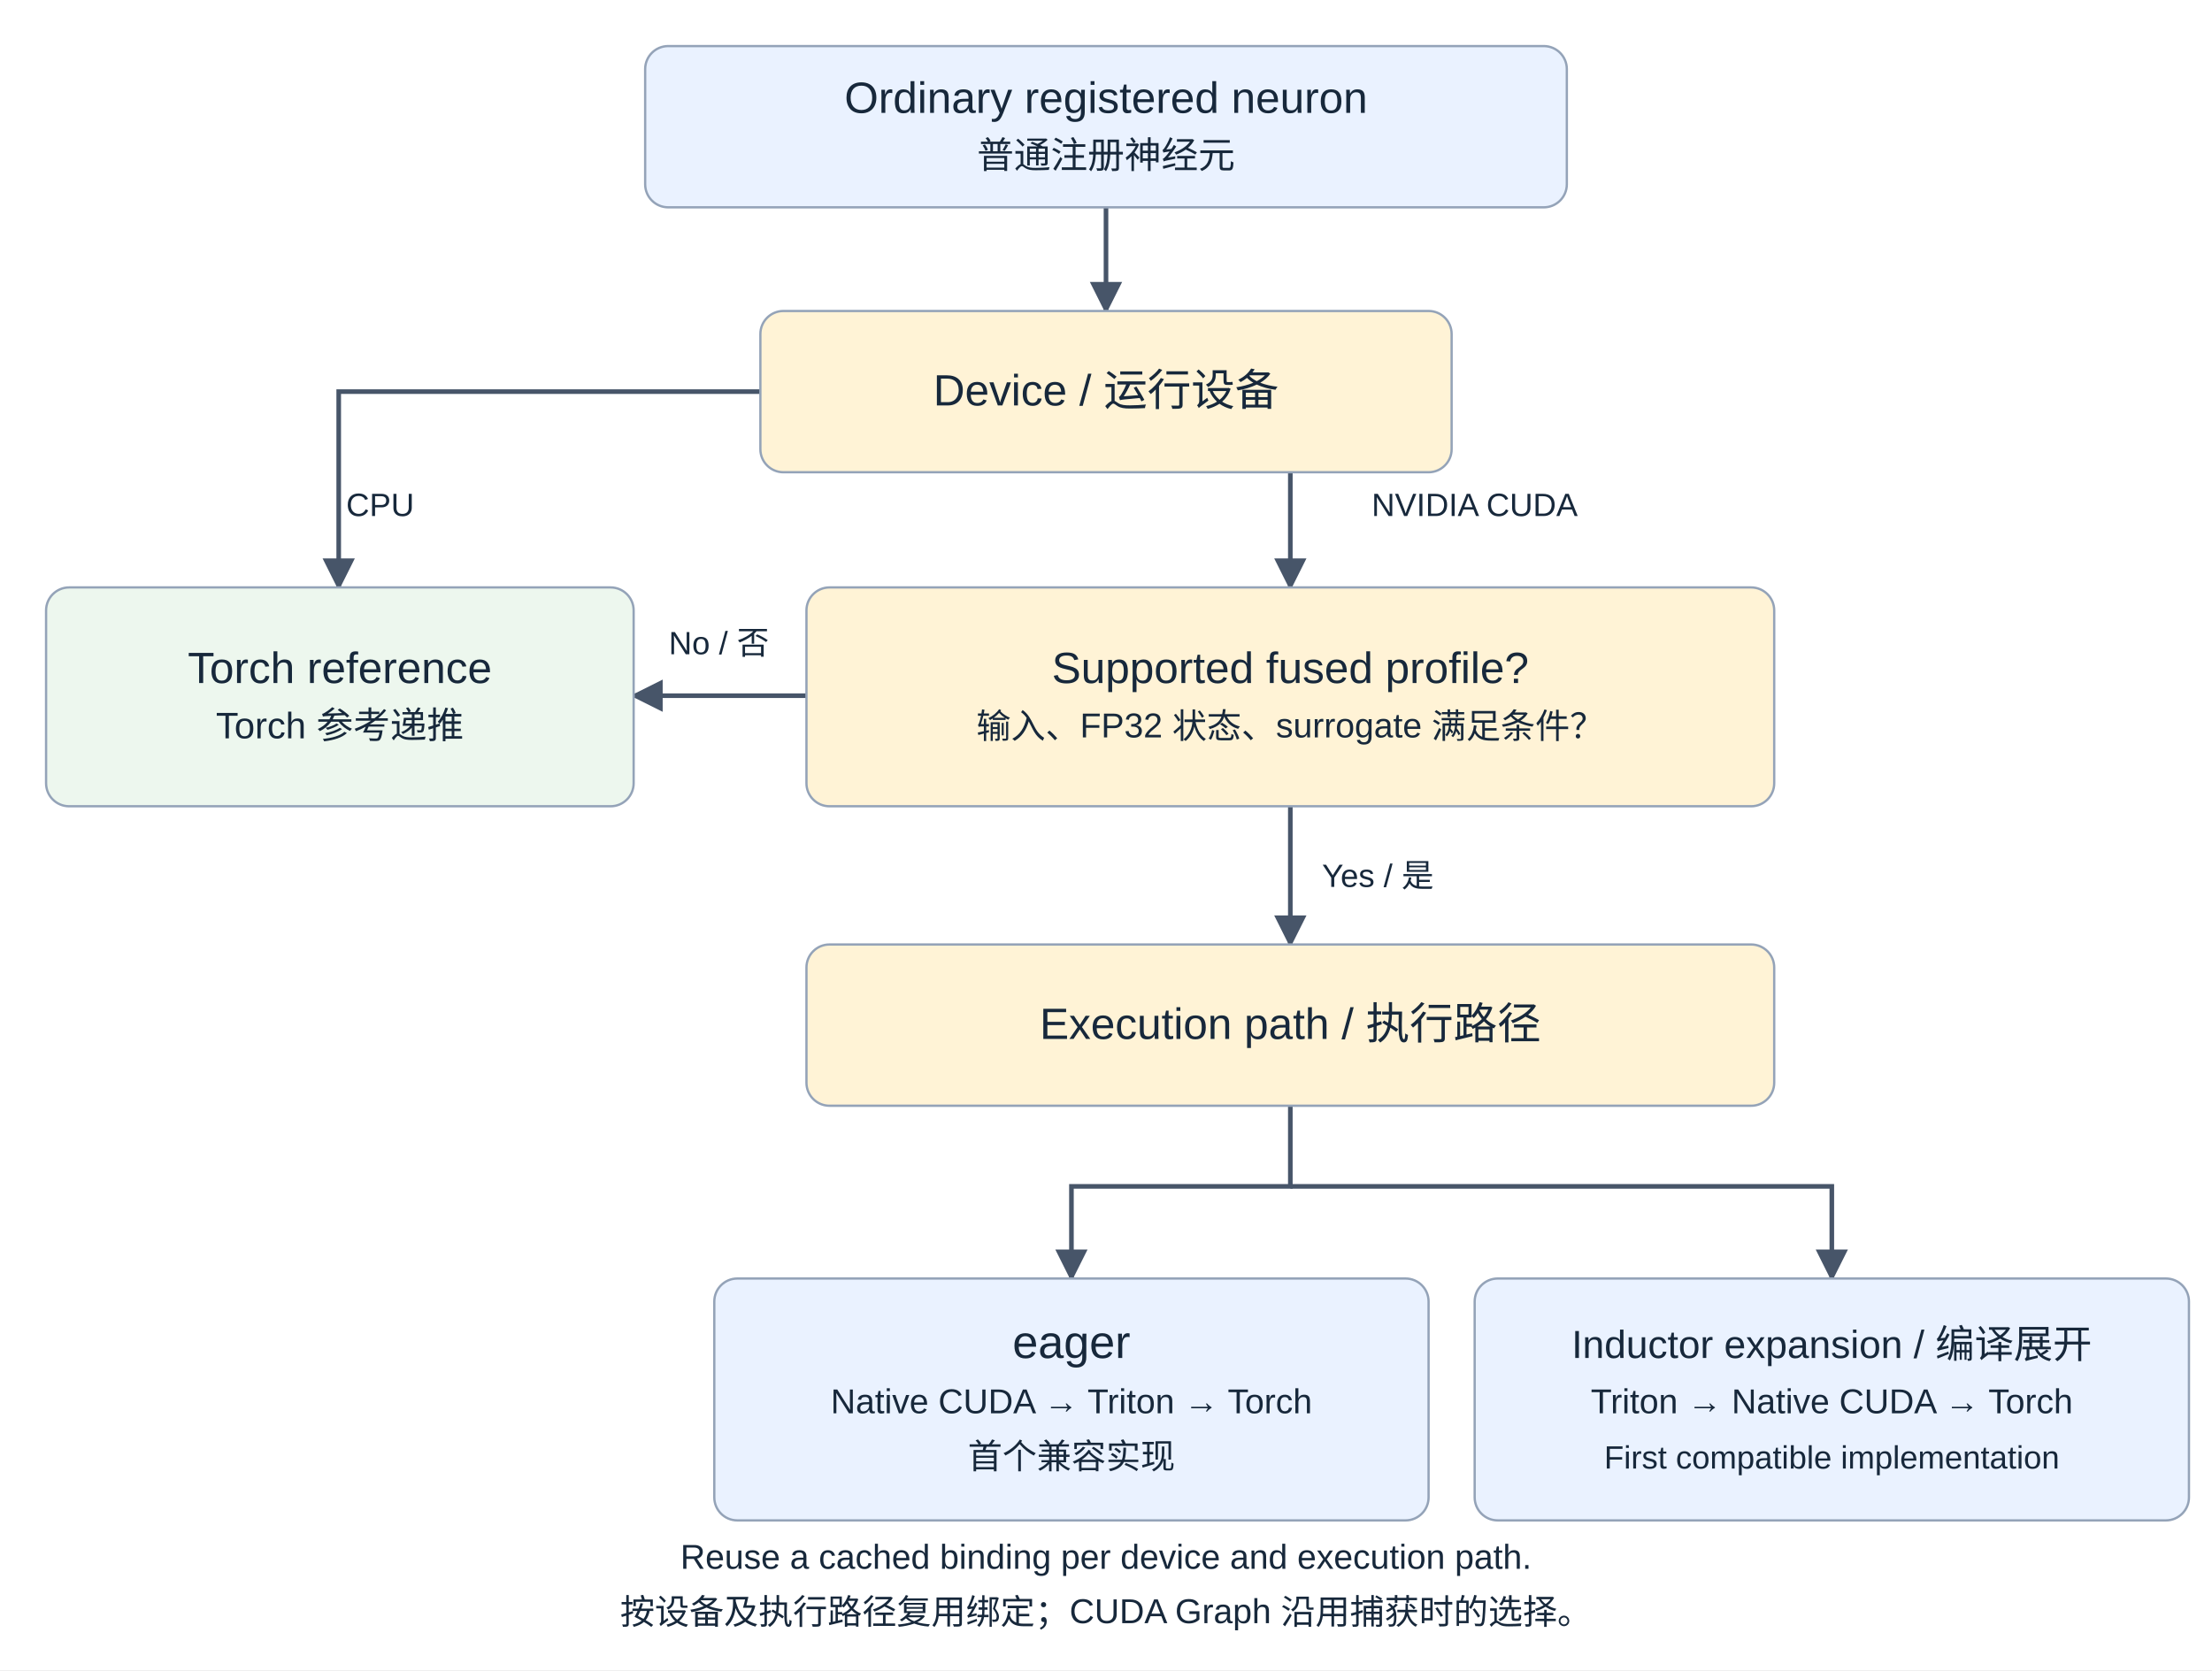
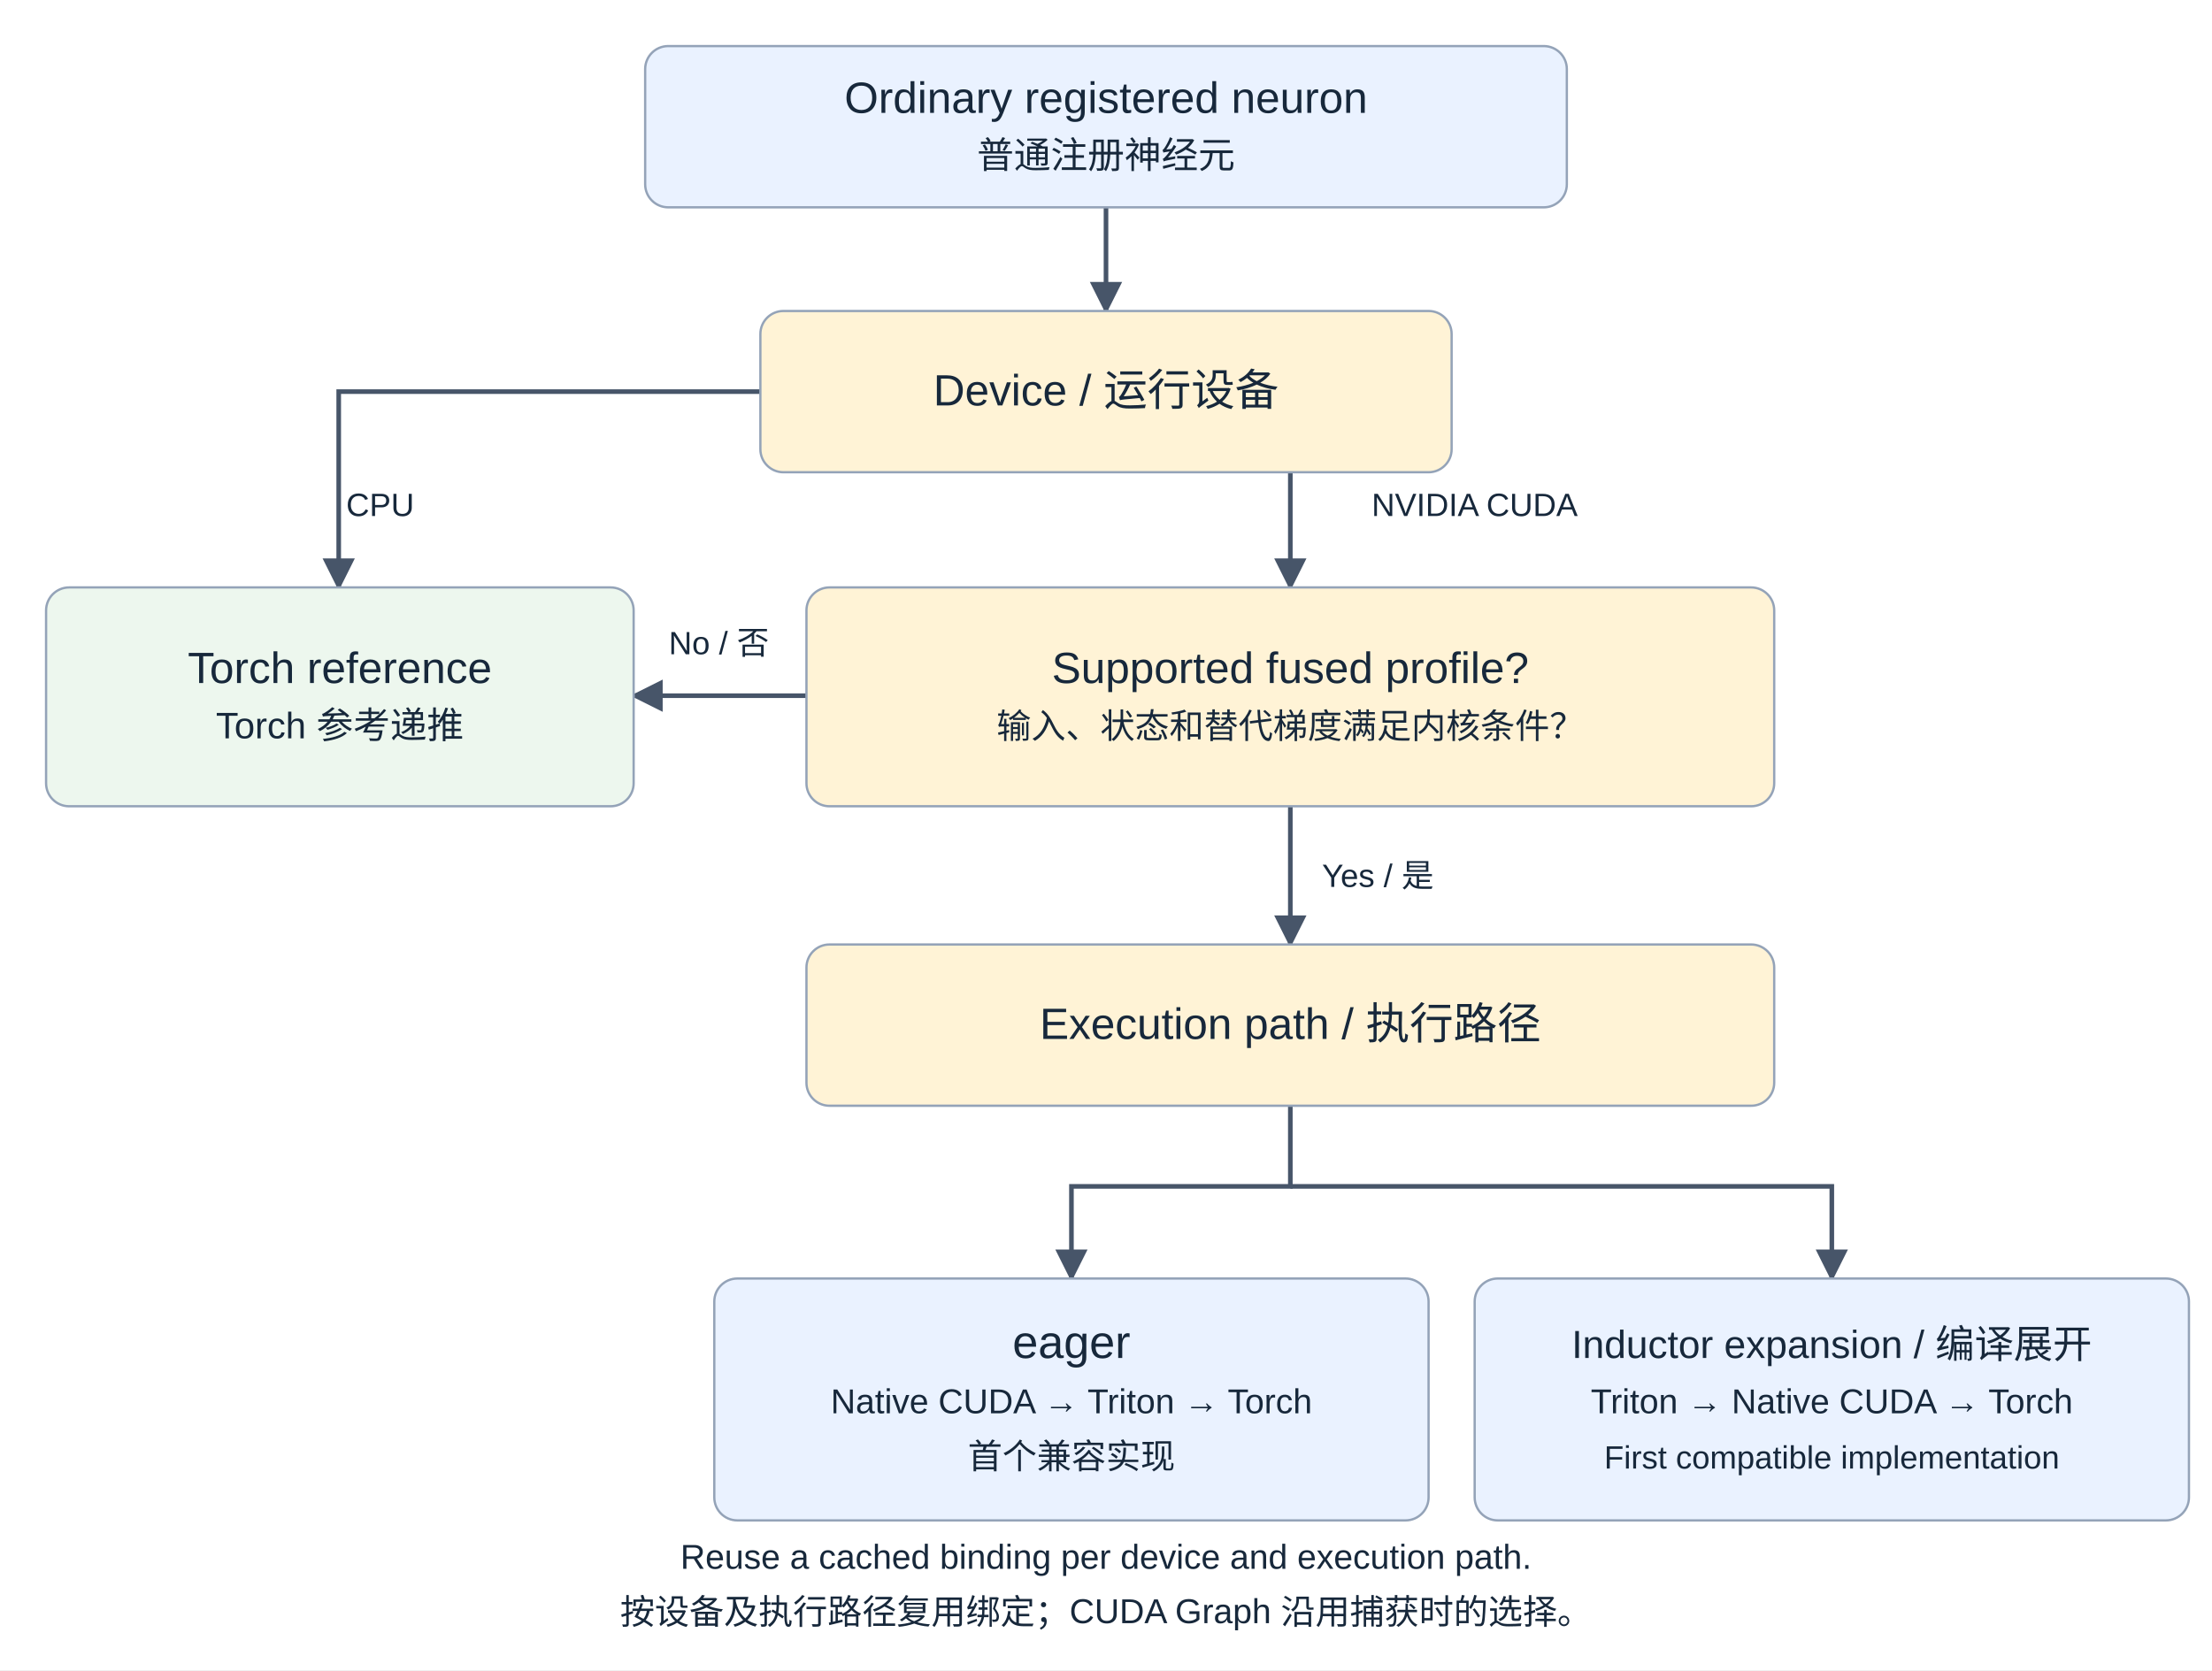
<svg xmlns="http://www.w3.org/2000/svg" viewBox="0 0 960 725" role="img" aria-labelledby="title">
  <defs>
    <marker id="arrow" viewBox="0 0 10 10" refX="9" refY="5" markerWidth="7" markerHeight="7" orient="auto">
      <path d="M 0 0 L 10 5 L 0 10 Z" fill="#475569" />
    </marker>
  </defs>
  <rect width="960" height="100%" fill="#fff" />
  <g font-family="Arial, Noto Sans CJK SC, PingFang SC, sans-serif" text-anchor="middle" fill="#17283b">
    <path d="M480 90 V135" fill="none" stroke="#475569" stroke-width="2" marker-end="url(#arrow)" />
    <path d="M330 170 H147 V255" fill="none" stroke="#475569" stroke-width="2" marker-end="url(#arrow)" />
    <text x="165" y="224" font-size="14">CPU</text>
    <path d="M630 170 H560 V255" fill="none" stroke="#475569" stroke-width="2" marker-end="url(#arrow)" />
    <text x="640" y="224" font-size="14">NVIDIA CUDA</text>
    <path d="M350 302 H275" fill="none" stroke="#475569" stroke-width="2" marker-end="url(#arrow)" />
    <text x="312" y="284" font-size="14">No / 否</text>
    <path d="M560 350 V410" fill="none" stroke="#475569" stroke-width="2" marker-end="url(#arrow)" />
    <text x="598" y="385" font-size="14">Yes / 是</text>
    <path d="M560 480 V515 H465 V555" fill="none" stroke="#475569" stroke-width="2" marker-end="url(#arrow)" />
    <path d="M560 515 H795 V555" fill="none" stroke="#475569" stroke-width="2" marker-end="url(#arrow)" />
    <rect x="280" y="20" width="400" height="70" rx="10" fill="#eaf2ff" stroke="#94a3b8" />
    <text x="480" y="49" font-size="19">Ordinary registered neuron</text>
    <text x="480" y="73" font-size="16">普通注册神经元</text>
    <rect x="330" y="135" width="300" height="70" rx="10" fill="#fff3d6" stroke="#94a3b8" />
    <text x="480" y="176" font-size="19">Device / 运行设备</text>
    <rect x="20" y="255" width="255" height="95" rx="10" fill="#edf7ee" stroke="#94a3b8" />
    <text x="147.5" y="296.5" font-size="19">Torch reference</text>
    <text x="147.5" y="320.5" font-size="16">Torch 参考递推</text>
    <rect x="350" y="255" width="420" height="95" rx="10" fill="#fff3d6" stroke="#94a3b8" />
    <text x="560" y="296.5" font-size="19">Supported fused profile?</text>
-     <text x="560" y="320.5" font-size="15">输入、FP32 状态、surrogate 满足条件？</text>
+     <text x="560" y="320.5" font-size="15">输入、状态和替代梯度满足内核条件？</text>
    <rect x="350" y="410" width="420" height="70" rx="10" fill="#fff3d6" stroke="#94a3b8" />
    <text x="560" y="451" font-size="19">Execution path / 执行路径</text>
    <rect x="310" y="555" width="310" height="105" rx="10" fill="#eaf2ff" stroke="#94a3b8" />
    <text x="465" y="589.5" font-size="20">eager</text>
    <text x="465" y="613.5" font-size="15">Native CUDA → Triton → Torch</text>
    <text x="465" y="637.5" font-size="15">首个兼容实现</text>
    <rect x="640" y="555" width="310" height="105" rx="10" fill="#eaf2ff" stroke="#94a3b8" />
    <text x="795" y="589.5" font-size="17">Inductor expansion / 编译展开</text>
    <text x="795" y="613.5" font-size="15">Triton → Native CUDA → Torch</text>
    <text x="795" y="637.5" font-size="14">First compatible implementation</text>
    <text x="480" y="681" font-size="15">Reuse a cached binding per device and execution path.</text>
    <text x="480" y="705" font-size="15">按设备及执行路径复用绑定；CUDA Graph 沿用捕获时的选择。</text>
  </g>
</svg>
